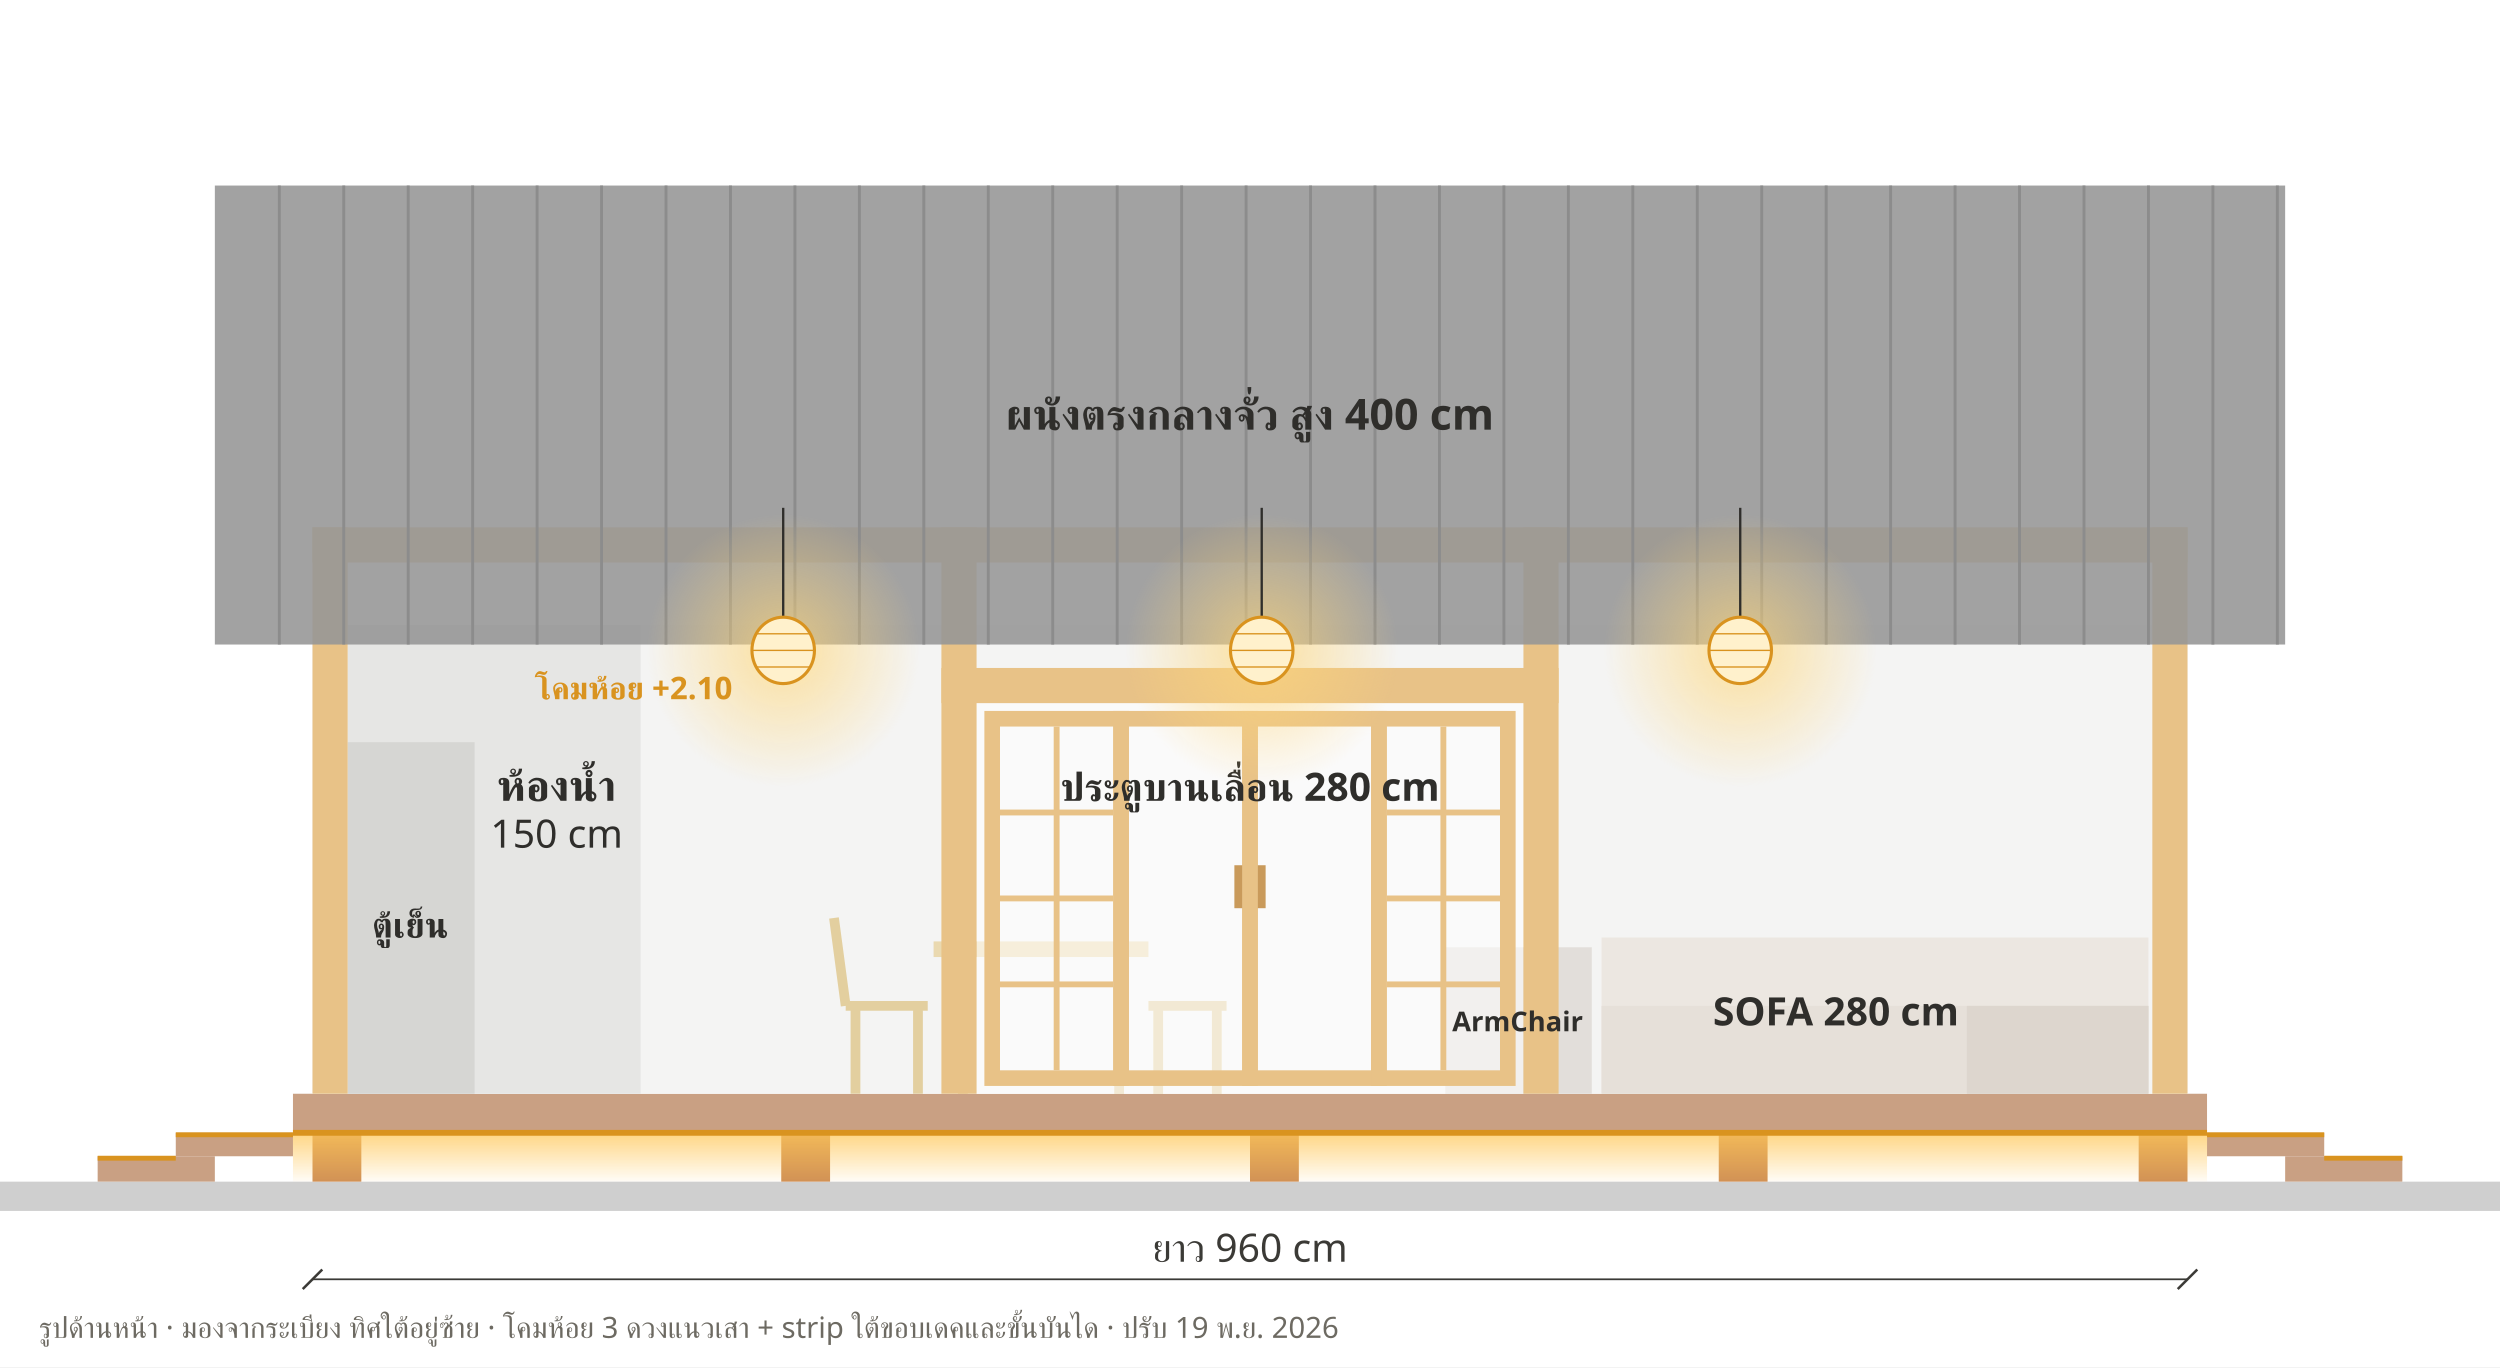
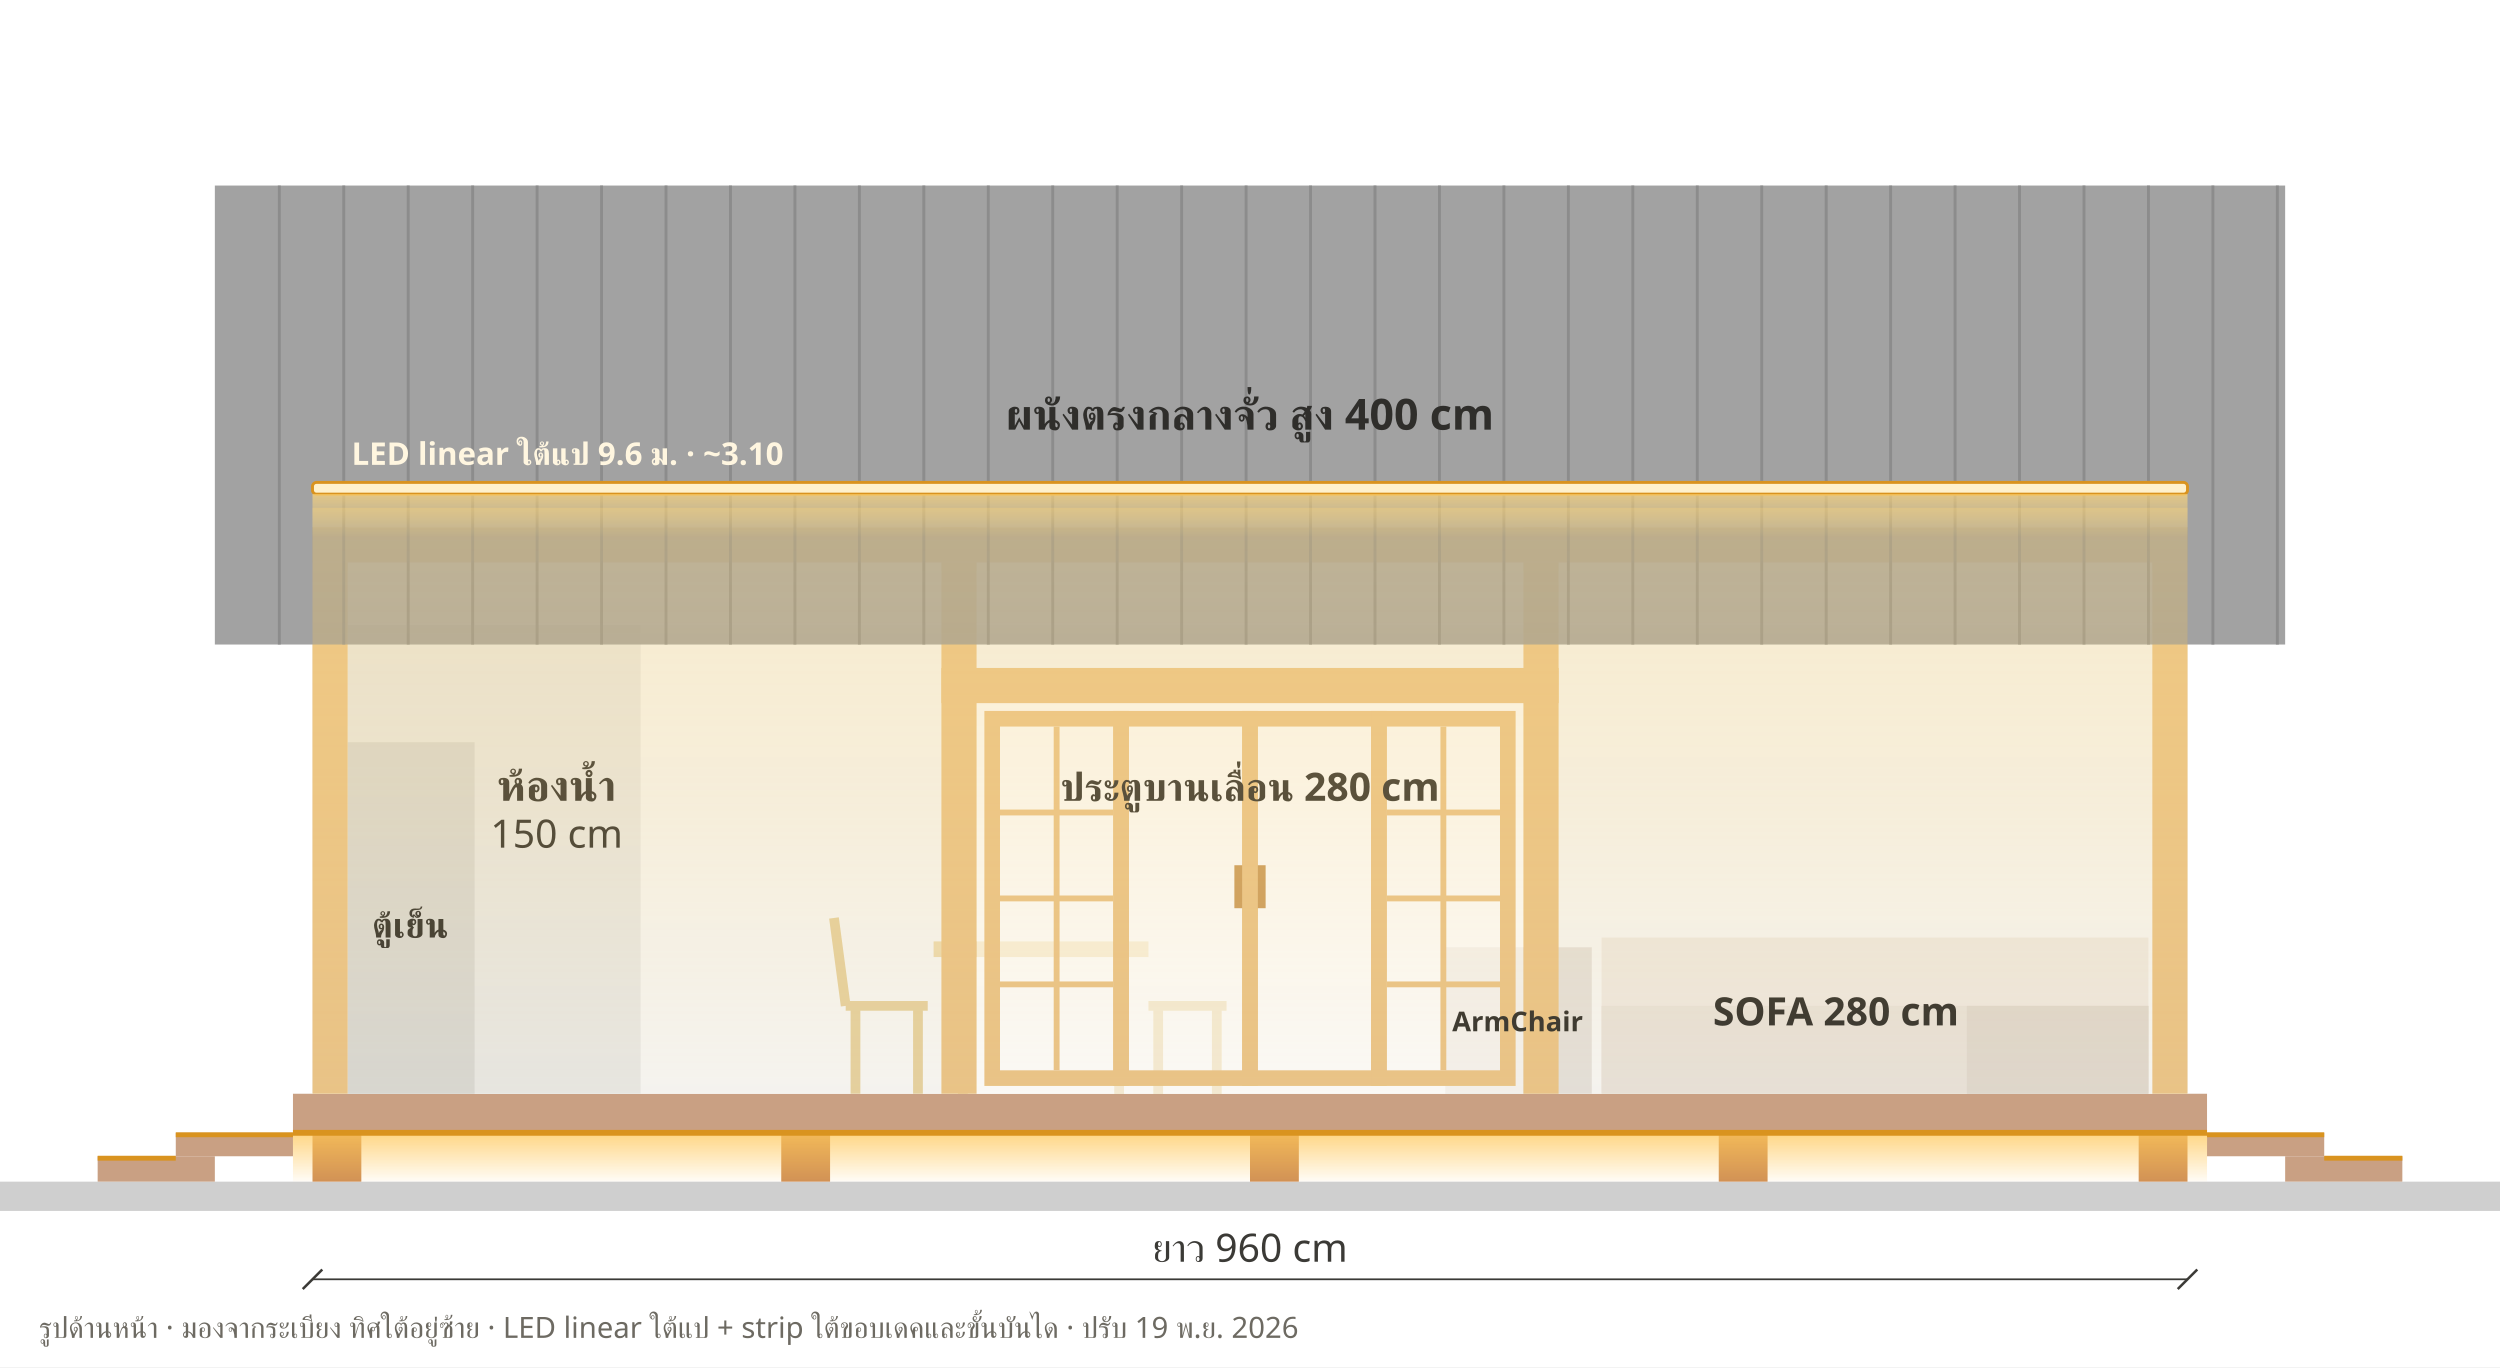
<svg xmlns="http://www.w3.org/2000/svg" viewBox="-160 -560 1280 700" width="1280" height="700" font-family="Leelawadee UI, Tahoma, sans-serif">
  <defs>
-     <radialGradient id="glow">
+     <linearGradient id="wallwash" x1="0" y1="0" x2="0" y2="1">
+       <stop offset="0" stop-color="#ffd77a" stop-opacity="0.32" />
+       <stop offset="0.45" stop-color="#ffd77a" stop-opacity="0.22" />
+       <stop offset="1" stop-color="#ffd77a" stop-opacity="0.04" />
+     </linearGradient>
+     <linearGradient id="halo" x1="0" y1="0" x2="0" y2="1">
      <stop offset="0" stop-color="#ffd77a" stop-opacity="0.7" />
      <stop offset="1" stop-color="#ffd77a" stop-opacity="0" />
-     </radialGradient>
+     </linearGradient>
    <linearGradient id="wash" x1="0" y1="0" x2="0" y2="1">
      <stop offset="0" stop-color="#ffc85a" stop-opacity="0.75" />
      <stop offset="1" stop-color="#ffc85a" stop-opacity="0.05" />
    </linearGradient>
  </defs>
  <rect x="-160" y="-560" width="1280" height="700" fill="#ffffff" />
  <rect x="-160" y="45" width="1280" height="15" fill="#cfcfcf" />
  <rect x="0" y="20" width="25" height="25" fill="#cf8f55" />
  <rect x="240" y="20" width="25" height="25" fill="#cf8f55" />
  <rect x="480" y="20" width="25" height="25" fill="#cf8f55" />
  <rect x="720" y="20" width="25" height="25" fill="#cf8f55" />
  <rect x="935" y="20" width="25" height="25" fill="#cf8f55" />
  <rect x="-10" y="0" width="980" height="20" fill="#c9a083" />
  <rect x="-70" y="20" width="60" height="12" fill="#c9a083" />
  <rect x="-110" y="32" width="60" height="13" fill="#c9a083" />
  <rect x="970" y="20" width="60" height="12" fill="#c9a083" />
  <rect x="1010" y="32" width="60" height="13" fill="#c9a083" />
  <rect x="-10" y="20" width="980" height="25" fill="url(#wash)" />
  <line x1="-10" y1="20" x2="970" y2="20" stroke="#d9931f" stroke-width="3" />
  <line x1="-70" y1="21" x2="-10" y2="21" stroke="#d9931f" stroke-width="2.5" />
  <line x1="-110" y1="33" x2="-70" y2="33" stroke="#d9931f" stroke-width="2.5" />
  <line x1="970" y1="21" x2="1030" y2="21" stroke="#d9931f" stroke-width="2.5" />
  <line x1="1030" y1="33" x2="1070" y2="33" stroke="#d9931f" stroke-width="2.5" />
  <rect x="0" y="-240" width="960" height="240" fill="#f4f4f3" />
  <rect x="18" y="-240" width="150" height="240" fill="#e6e6e4" />
  <text x="125" y="-150" font-size="22" font-weight="600" text-anchor="middle" fill="#2f2e2b">ห้องน้ำ</text>
  <text x="125" y="-126" font-size="20" font-weight="400" text-anchor="middle" fill="#2f2e2b">150 cm</text>
  <rect x="18" y="-180" width="65" height="180" fill="#d6d6d3" />
  <text x="50" y="-80" font-size="18" font-weight="600" text-anchor="middle" fill="#2f2e2b">ตู้เย็น</text>
  <rect x="318" y="-78" width="110" height="8" fill="#ead9b0" />
  <path d="M333 -75 V0 M413 -75 V0" fill="none" stroke="#e3cf9f" stroke-width="5" />
  <path d="M273 -45 H315 M278 -45 V0 M310 -45 V0 M273 -45 L267 -90" fill="none" stroke="#e3cf9f" stroke-width="5" />
  <path d="M428 -45 H468 M433 -45 V0 M463 -45 V0" fill="none" stroke="#e3cf9f" stroke-width="5" />
  <rect x="580" y="-75" width="75" height="75" fill="#e2deda" />
  <rect x="660" y="-80" width="280" height="80" fill="#ece7e1" />
  <rect x="660" y="-45" width="280" height="45" fill="#e6e0d9" />
  <rect x="847" y="-45" width="93" height="45" fill="#ddd6ce" />
  <text x="780" y="-35" font-size="20" font-weight="600" text-anchor="middle" fill="#2f2e2b">SOFA 280 cm</text>
  <rect x="340" y="-200" width="280" height="200" fill="rgba(255,255,255,0.55)" />
  <rect x="348" y="-192" width="66" height="184" fill="none" stroke="#e8c287" stroke-width="8" />
  <path d="M381 -188 V-12 M352 -56 H410 M352 -100 H410 M352 -144 H410" stroke="#e8c287" stroke-width="3" />
  <rect x="414" y="-192" width="66" height="184" fill="none" stroke="#e8c287" stroke-width="8" />
  <rect x="480" y="-192" width="66" height="184" fill="none" stroke="#e8c287" stroke-width="8" />
  <rect x="546" y="-192" width="66" height="184" fill="none" stroke="#e8c287" stroke-width="8" />
  <path d="M579 -188 V-12 M550 -56 H608 M550 -100 H608 M550 -144 H608" stroke="#e8c287" stroke-width="3" />
  <rect x="472" y="-117" width="4" height="22" fill="#c99a5b" />
  <rect x="484" y="-117" width="4" height="22" fill="#c99a5b" />
  <text x="480" y="-150" font-size="20" font-weight="600" text-anchor="middle" fill="#2f2e2b">ประตูบานเลื่อน 280 cm</text>
  <rect x="0" y="-290" width="18" height="290" fill="#e8c287" />
  <rect x="322" y="-290" width="18" height="290" fill="#e8c287" />
  <rect x="620" y="-290" width="18" height="290" fill="#e8c287" />
  <rect x="942" y="-290" width="18" height="290" fill="#e8c287" />
  <rect x="322" y="-218" width="316" height="18" fill="#e8c287" />
  <rect x="0" y="-290" width="960" height="18" fill="#e8c287" />
  <text x="617" y="-32" font-size="14" font-weight="600" text-anchor="middle" fill="#2f2e2b">ArmChair</text>
  <rect x="-50" y="-465" width="1060" height="235" fill="rgba(150,150,150,0.88)" />
  <line x1="-17" y1="-465" x2="-17" y2="-230" stroke="#8c8c8c" stroke-width="1.5" />
  <line x1="16" y1="-465" x2="16" y2="-230" stroke="#8c8c8c" stroke-width="1.5" />
  <line x1="49" y1="-465" x2="49" y2="-230" stroke="#8c8c8c" stroke-width="1.5" />
  <line x1="82" y1="-465" x2="82" y2="-230" stroke="#8c8c8c" stroke-width="1.5" />
  <line x1="115" y1="-465" x2="115" y2="-230" stroke="#8c8c8c" stroke-width="1.5" />
  <line x1="148" y1="-465" x2="148" y2="-230" stroke="#8c8c8c" stroke-width="1.5" />
  <line x1="181" y1="-465" x2="181" y2="-230" stroke="#8c8c8c" stroke-width="1.5" />
  <line x1="214" y1="-465" x2="214" y2="-230" stroke="#8c8c8c" stroke-width="1.5" />
  <line x1="247" y1="-465" x2="247" y2="-230" stroke="#8c8c8c" stroke-width="1.5" />
  <line x1="280" y1="-465" x2="280" y2="-230" stroke="#8c8c8c" stroke-width="1.5" />
  <line x1="313" y1="-465" x2="313" y2="-230" stroke="#8c8c8c" stroke-width="1.5" />
  <line x1="346" y1="-465" x2="346" y2="-230" stroke="#8c8c8c" stroke-width="1.5" />
  <line x1="379" y1="-465" x2="379" y2="-230" stroke="#8c8c8c" stroke-width="1.5" />
  <line x1="412" y1="-465" x2="412" y2="-230" stroke="#8c8c8c" stroke-width="1.5" />
  <line x1="445" y1="-465" x2="445" y2="-230" stroke="#8c8c8c" stroke-width="1.5" />
  <line x1="478" y1="-465" x2="478" y2="-230" stroke="#8c8c8c" stroke-width="1.5" />
  <line x1="511" y1="-465" x2="511" y2="-230" stroke="#8c8c8c" stroke-width="1.5" />
  <line x1="544" y1="-465" x2="544" y2="-230" stroke="#8c8c8c" stroke-width="1.5" />
  <line x1="577" y1="-465" x2="577" y2="-230" stroke="#8c8c8c" stroke-width="1.5" />
  <line x1="610" y1="-465" x2="610" y2="-230" stroke="#8c8c8c" stroke-width="1.5" />
  <line x1="643" y1="-465" x2="643" y2="-230" stroke="#8c8c8c" stroke-width="1.5" />
  <line x1="676" y1="-465" x2="676" y2="-230" stroke="#8c8c8c" stroke-width="1.5" />
  <line x1="709" y1="-465" x2="709" y2="-230" stroke="#8c8c8c" stroke-width="1.5" />
  <line x1="742" y1="-465" x2="742" y2="-230" stroke="#8c8c8c" stroke-width="1.5" />
  <line x1="775" y1="-465" x2="775" y2="-230" stroke="#8c8c8c" stroke-width="1.5" />
  <line x1="808" y1="-465" x2="808" y2="-230" stroke="#8c8c8c" stroke-width="1.5" />
  <line x1="841" y1="-465" x2="841" y2="-230" stroke="#8c8c8c" stroke-width="1.5" />
  <line x1="874" y1="-465" x2="874" y2="-230" stroke="#8c8c8c" stroke-width="1.5" />
  <line x1="907" y1="-465" x2="907" y2="-230" stroke="#8c8c8c" stroke-width="1.5" />
  <line x1="940" y1="-465" x2="940" y2="-230" stroke="#8c8c8c" stroke-width="1.5" />
  <line x1="973" y1="-465" x2="973" y2="-230" stroke="#8c8c8c" stroke-width="1.5" />
  <line x1="1006" y1="-465" x2="1006" y2="-230" stroke="#8c8c8c" stroke-width="1.5" />
  <text x="480" y="-340" font-size="22" font-weight="600" text-anchor="middle" fill="#2f2e2b">ผนังตรงกลางจั่ว สูง 400 cm</text>
-   <circle cx="241" cy="-227" r="70" fill="url(#glow)" />
-   <line x1="241" y1="-300" x2="241" y2="-244" stroke="#2f2e2b" stroke-width="1.2" />
-   <ellipse cx="241" cy="-227" rx="16" ry="17" fill="#fff1cc" stroke="#d9931f" stroke-width="1.6" />
-   <line x1="227.144" y1="-235.5" x2="254.856" y2="-235.5" stroke="#d9931f" stroke-width="0.7" />
-   <line x1="225" y1="-227" x2="257" y2="-227" stroke="#d9931f" stroke-width="0.7" />
-   <line x1="227.144" y1="-218.5" x2="254.856" y2="-218.5" stroke="#d9931f" stroke-width="0.7" />
-   <circle cx="486" cy="-227" r="70" fill="url(#glow)" />
-   <line x1="486" y1="-300" x2="486" y2="-244" stroke="#2f2e2b" stroke-width="1.2" />
-   <ellipse cx="486" cy="-227" rx="16" ry="17" fill="#fff1cc" stroke="#d9931f" stroke-width="1.6" />
-   <line x1="472.144" y1="-235.5" x2="499.856" y2="-235.5" stroke="#d9931f" stroke-width="0.7" />
-   <line x1="470" y1="-227" x2="502" y2="-227" stroke="#d9931f" stroke-width="0.7" />
-   <line x1="472.144" y1="-218.5" x2="499.856" y2="-218.5" stroke="#d9931f" stroke-width="0.7" />
-   <circle cx="731" cy="-227" r="70" fill="url(#glow)" />
-   <line x1="731" y1="-300" x2="731" y2="-244" stroke="#2f2e2b" stroke-width="1.2" />
-   <ellipse cx="731" cy="-227" rx="16" ry="17" fill="#fff1cc" stroke="#d9931f" stroke-width="1.6" />
-   <line x1="717.144" y1="-235.5" x2="744.856" y2="-235.5" stroke="#d9931f" stroke-width="0.7" />
-   <line x1="715" y1="-227" x2="747" y2="-227" stroke="#d9931f" stroke-width="0.7" />
-   <line x1="717.144" y1="-218.5" x2="744.856" y2="-218.5" stroke="#d9931f" stroke-width="0.7" />
-   <text x="215" y="-202" font-size="16" font-weight="600" text-anchor="end" fill="#d9931f">โคมห้อย +2.10</text>
+   <rect x="0" y="-300" width="960" height="300" fill="url(#wallwash)" />
+   <rect x="0" y="-313" width="960" height="6" rx="2" fill="#fff1cc" stroke="#d9931f" stroke-width="1.5" />
+   <rect x="0" y="-307" width="960" height="22" fill="url(#halo)" />
+   <text x="20" y="-322" font-size="16" font-weight="600" text-anchor="start" fill="#fff6e0">LED linear ใต้แป 9.6 ม. · ~3.10</text>
  <g>
    <line x1="0" y1="95" x2="960" y2="95" stroke="#3b3a36" stroke-width="0.9" />
    <line x1="-5" y1="100" x2="5" y2="90" stroke="#3b3a36" stroke-width="1.3" />
    <line x1="955" y1="100" x2="965" y2="90" stroke="#3b3a36" stroke-width="1.3" />
    <text x="480" y="86" font-size="20" font-weight="500" text-anchor="middle" fill="#3b3a36">ยาว 960 cm</text>
  </g>
-   <text x="-140" y="125" font-size="15" font-weight="400" text-anchor="start" fill="#6d6a62">รูปด้านหน้า · มองจากระเบียง ทิศใต้อยู่ซ้าย · โคมห้อย 3 ดวงแนวเสา + strip ใต้ขอบเดคและขั้นบันได · ปรับ 19 พ.ย. 2026</text>
+   <text x="-140" y="125" font-size="15" font-weight="400" text-anchor="start" fill="#6d6a62">รูปด้านหน้า · มองจากระเบียง ทิศใต้อยู่ซ้าย · LED linear ใต้แป + strip ใต้ขอบเดคและขั้นบันได · ปรับ 19 พ.ย. 2026</text>
</svg>
